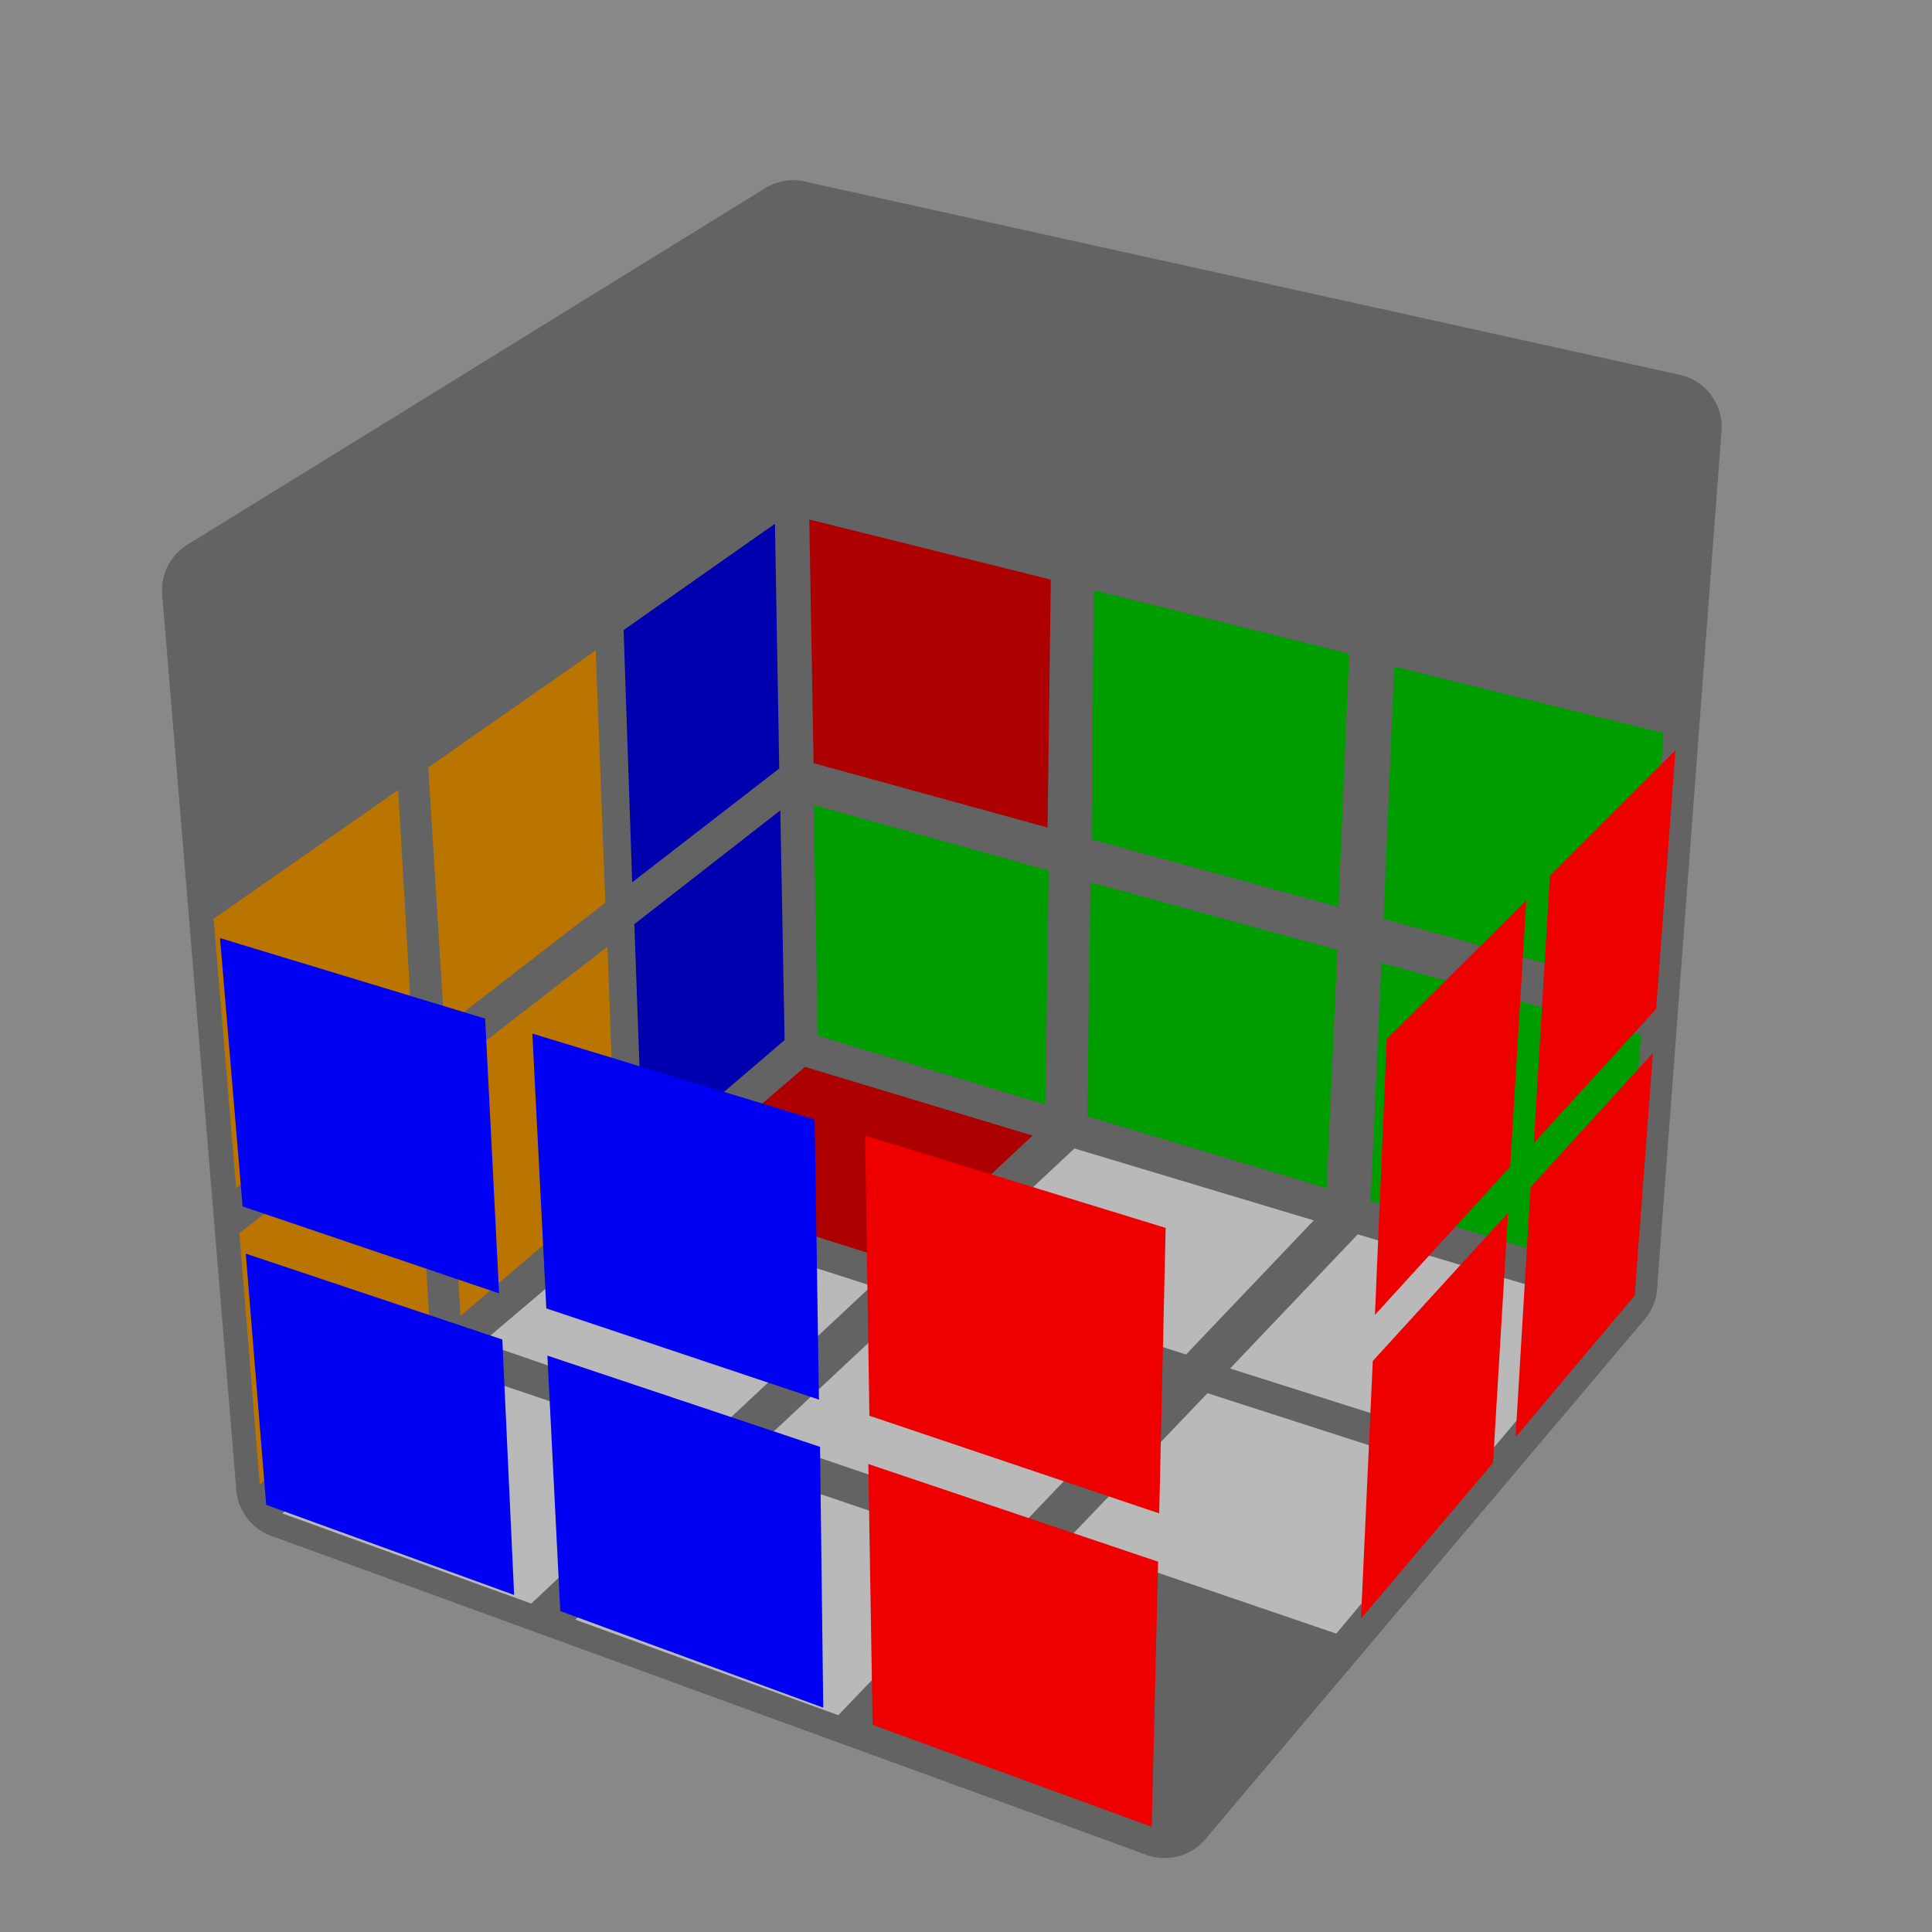
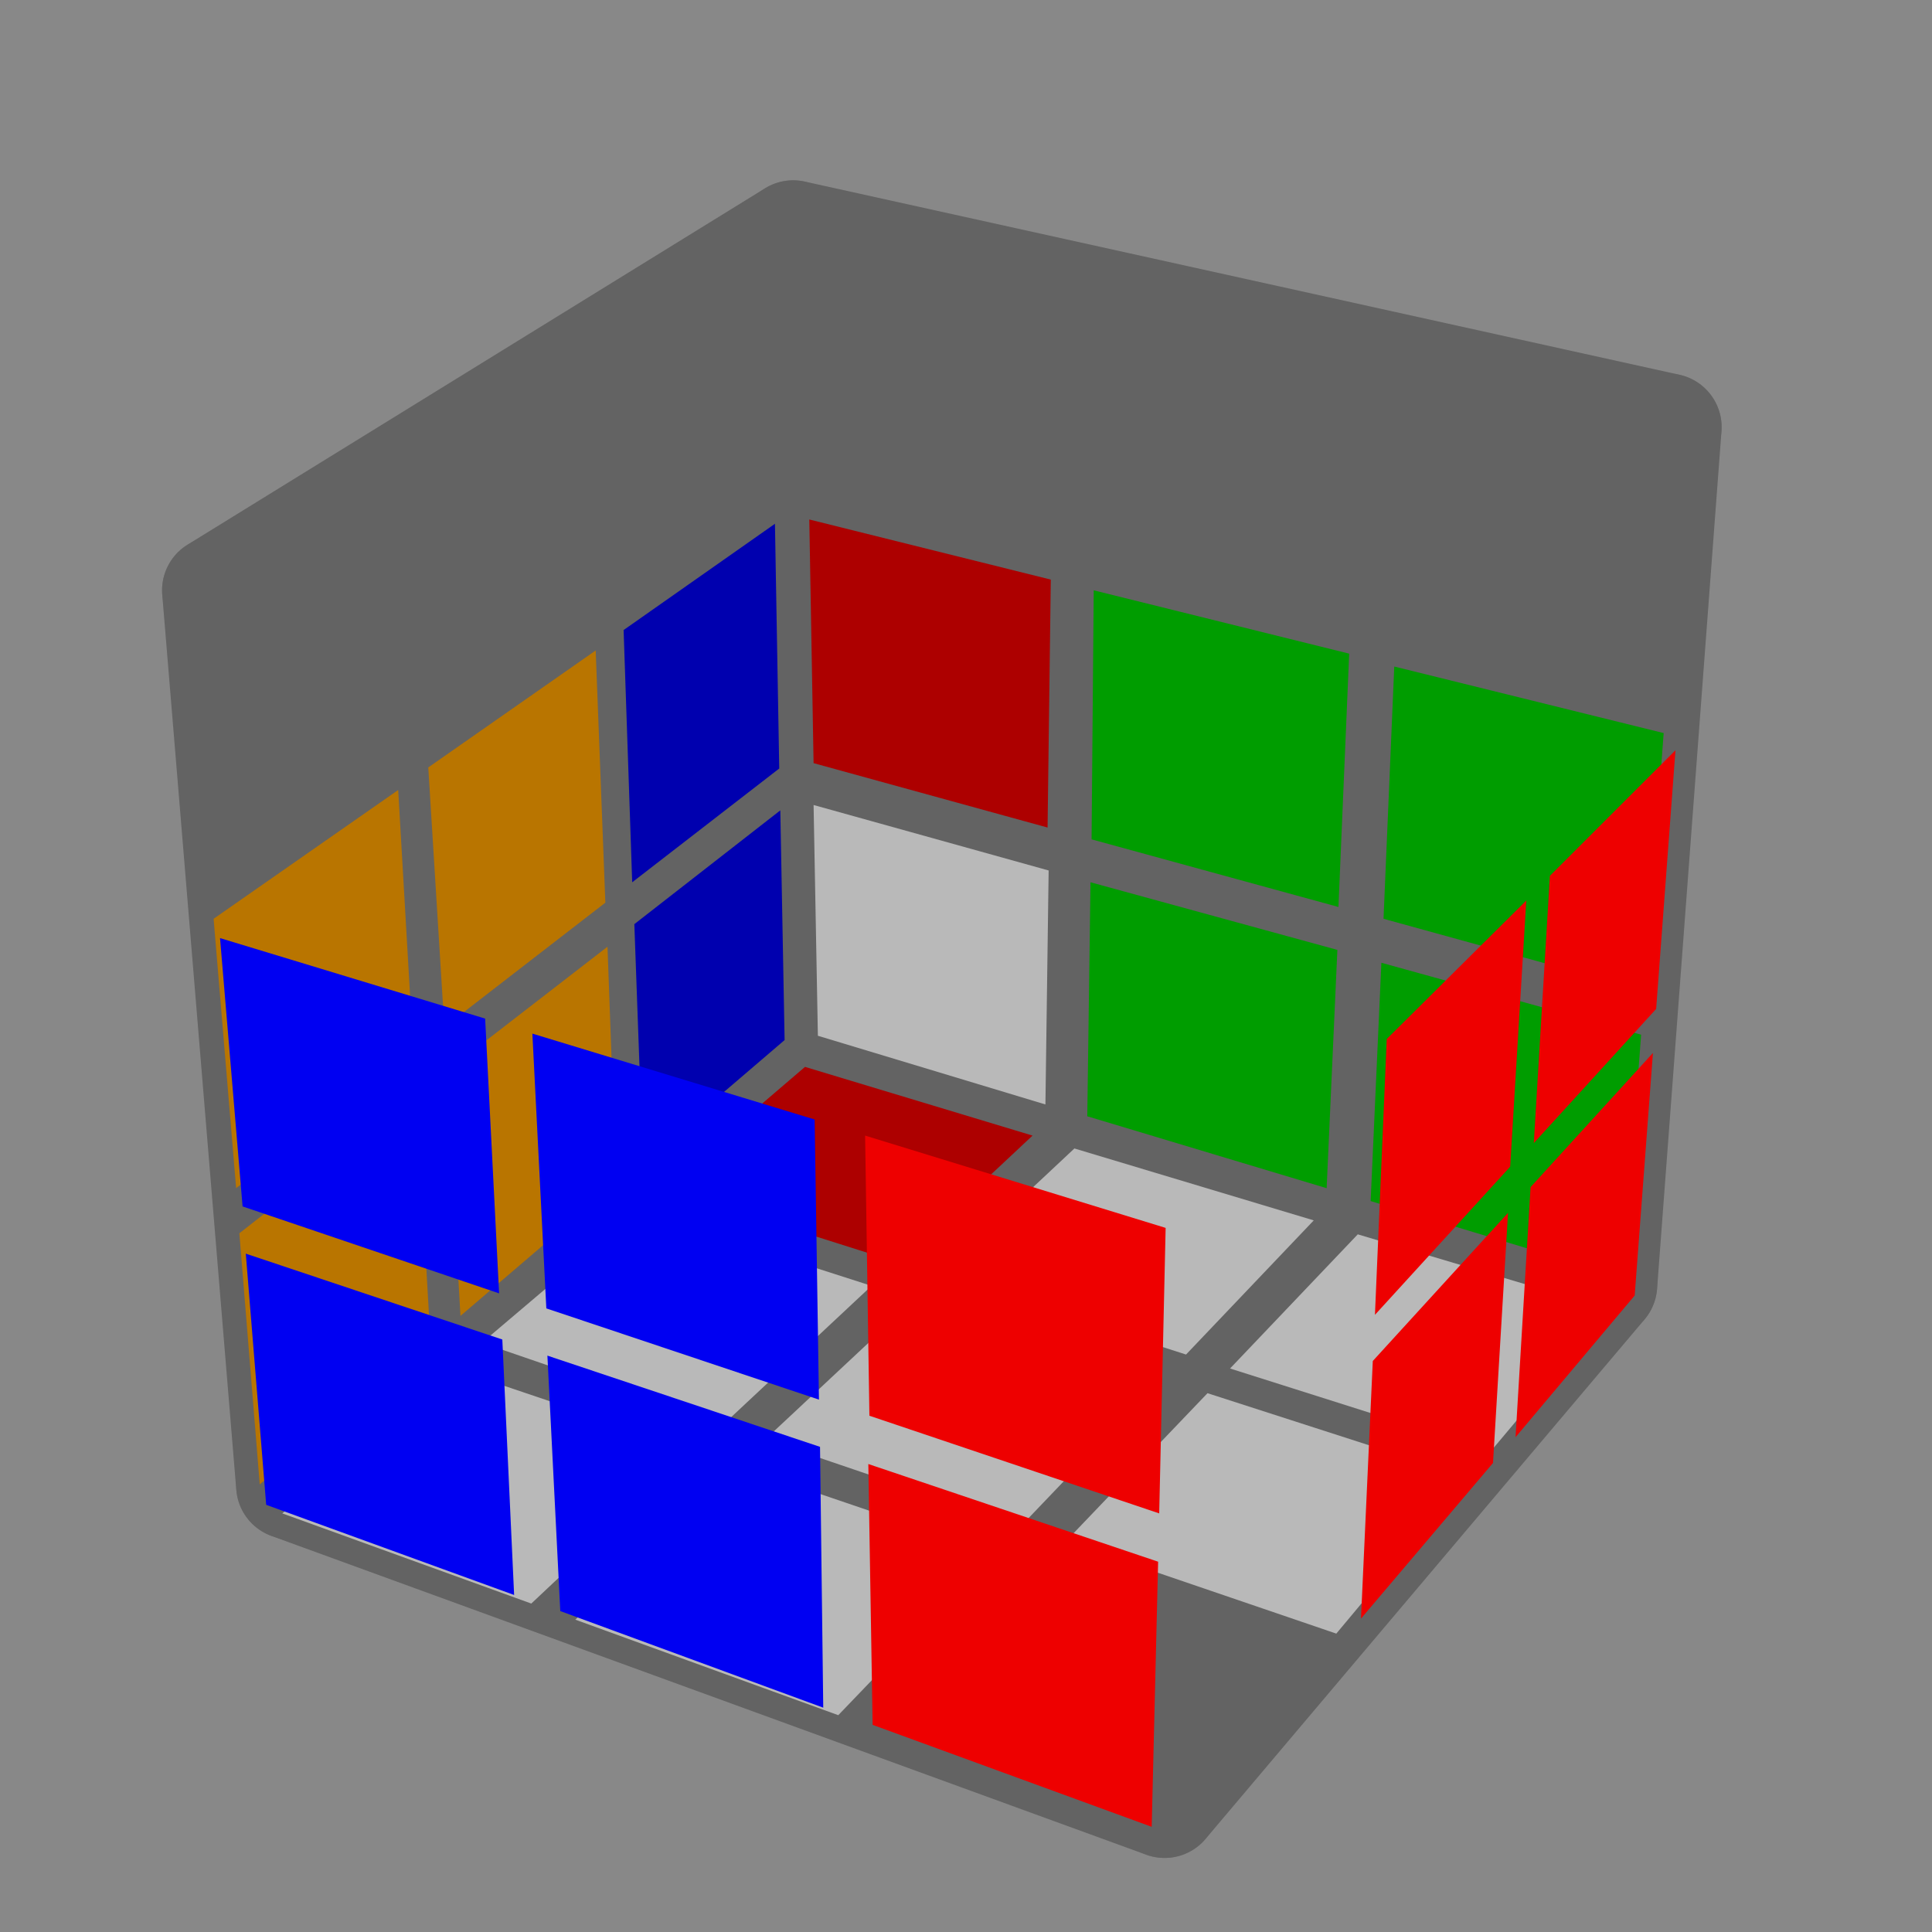
<svg xmlns="http://www.w3.org/2000/svg" version="1.1" width="140" height="140" viewBox="-0.9 -0.9 1.8 1.8">
  <rect fill="#888888" x="-0.9" y="-0.9" width="1.8" height="1.8" />
  <g style="opacity:1;stroke-opacity:0.5;stroke-width:0;stroke-linejoin:round">
    <polygon fill="#000000" stroke="#000000" opacity="0" points="0.672,-0.517 0.412,-0.574 0.402,-0.323 0.652,-0.261" />
    <polygon fill="#000000" stroke="#000000" opacity="0" points="0.368,-0.585 0.123,-0.638 0.12,-0.392 0.358,-0.333" />
    <polygon fill="#000000" stroke="#000000" opacity="0" points="0.082,-0.648 -0.15,-0.699 -0.146,-0.458 0.079,-0.402" />
    <polygon fill="#00D800" stroke="#000000" points="0.65,-0.217 0.399,-0.279 0.389,-0.044 0.632,0.023" />
    <polygon fill="#00D800" stroke="#000000" points="0.357,-0.291 0.119,-0.35 0.117,-0.118 0.347,-0.055" />
    <polygon fill="#EE0000" stroke="#000000" points="0.079,-0.36 -0.146,-0.416 -0.142,-0.189 0.076,-0.129" />
    <polygon fill="#00D800" stroke="#000000" points="0.629,0.064 0.387,-0.003 0.377,0.219 0.612,0.29" />
    <polygon fill="#00D800" stroke="#000000" points="0.346,-0.015 0.116,-0.078 0.113,0.14 0.336,0.207" />
-     <polygon fill="#00D800" stroke="#000000" points="0.077,-0.089 -0.142,-0.15 -0.138,0.065 0.074,0.129" />
+     <polygon fill="#FFFFFF" stroke="#000000" points="0.077,-0.089 -0.142,-0.15 -0.138,0.065 0.074,0.129" />
    <polygon fill="#FFFFFF" stroke="#000000" points="-0.637,0.51 -0.405,0.594 -0.253,0.451 -0.478,0.375" />
    <polygon fill="#FFFFFF" stroke="#000000" points="-0.364,0.609 -0.119,0.698 0.026,0.547 -0.212,0.466" />
    <polygon fill="#000000" stroke="#000000" opacity="0" points="-0.075,0.714 0.185,0.809 0.321,0.648 0.07,0.562" />
    <polygon fill="#FFFFFF" stroke="#000000" points="-0.451,0.351 -0.227,0.428 -0.088,0.298 -0.306,0.228" />
    <polygon fill="#FFFFFF" stroke="#000000" points="-0.187,0.441 0.051,0.522 0.182,0.385 -0.048,0.311" />
    <polygon fill="#FFFFFF" stroke="#000000" points="0.093,0.536 0.345,0.622 0.467,0.476 0.225,0.398" />
    <polygon fill="#EE0000" stroke="#000000" points="-0.282,0.207 -0.064,0.276 0.062,0.158 -0.15,0.094" />
    <polygon fill="#FFFFFF" stroke="#000000" points="-0.025,0.288 0.205,0.362 0.324,0.237 0.101,0.17" />
    <polygon fill="#FFFFFF" stroke="#000000" points="0.246,0.375 0.489,0.452 0.6,0.32 0.365,0.25" />
    <polygon fill="#000000" stroke="#000000" opacity="0" points="-0.183,-0.695 -0.33,-0.605 -0.32,-0.355 -0.179,-0.454" />
    <polygon fill="#000000" stroke="#000000" opacity="0" points="-0.356,-0.587 -0.518,-0.488 -0.503,-0.228 -0.347,-0.337" />
    <polygon fill="#000000" stroke="#000000" opacity="0" points="-0.547,-0.468 -0.726,-0.358 -0.704,-0.089 -0.532,-0.209" />
    <polygon fill="#0000F2" stroke="#000000" points="-0.178,-0.412 -0.319,-0.313 -0.311,-0.078 -0.174,-0.184" />
    <polygon fill="#FFA100" stroke="#000000" points="-0.345,-0.294 -0.501,-0.185 -0.486,0.057 -0.336,-0.059" />
    <polygon fill="#FFA100" stroke="#000000" points="-0.529,-0.164 -0.701,-0.044 -0.68,0.207 -0.515,0.078" />
    <polygon fill="#0000F2" stroke="#000000" points="-0.173,-0.145 -0.309,-0.039 -0.301,0.182 -0.169,0.069" />
    <polygon fill="#FFA100" stroke="#000000" points="-0.334,-0.018 -0.484,0.098 -0.471,0.326 -0.326,0.202" />
    <polygon fill="#FFA100" stroke="#000000" points="-0.512,0.12 -0.677,0.249 -0.658,0.483 -0.499,0.348" />
  </g>
  <g style="stroke-width:0.1;stroke-linejoin:round;opacity:0.15">
    <polygon fill="#000000" stroke="#000000" points="0.654,-0.502 -0.161,-0.682 -0.147,0.074 0.594,0.297" />
    <polygon fill="#000000" stroke="#000000" points="-0.63,0.484 0.185,0.781 0.594,0.297 -0.147,0.074" />
    <polygon fill="#000000" stroke="#000000" points="-0.161,-0.682 -0.699,-0.35 -0.63,0.484 -0.147,0.074" />
  </g>
  <g style="stroke-width:0.1;stroke-linejoin:round;opacity:0.15">
    <polygon fill="#000000" stroke="#000000" points="0.207,-0.103 0.654,-0.502 0.594,0.297 0.185,0.781" />
    <polygon fill="#000000" stroke="#000000" points="-0.161,-0.682 0.654,-0.502 0.207,-0.103 -0.699,-0.35" />
    <polygon fill="#000000" stroke="#000000" points="-0.699,-0.35 0.207,-0.103 0.185,0.781 -0.63,0.484" />
  </g>
  <g style="opacity:1;stroke-opacity:0.5;stroke-width:0;stroke-linejoin:round">
    <polygon fill="#000000" stroke="#000000" opacity="0" points="0.232,-0.097 0.382,-0.231 0.37,0.045 0.225,0.19" />
    <polygon fill="#000000" stroke="#000000" opacity="0" points="0.407,-0.255 0.541,-0.374 0.525,-0.108 0.395,0.022" />
    <polygon fill="#000000" stroke="#000000" opacity="0" points="0.563,-0.395 0.683,-0.502 0.664,-0.246 0.547,-0.129" />
    <polygon fill="#000000" stroke="#000000" opacity="0" points="0.223,0.238 0.368,0.093 0.357,0.35 0.217,0.504" />
    <polygon fill="#EE0000" stroke="#000000" points="0.392,0.068 0.522,-0.061 0.507,0.187 0.381,0.325" />
    <polygon fill="#EE0000" stroke="#000000" points="0.544,-0.084 0.661,-0.201 0.643,0.04 0.529,0.165" />
    <polygon fill="#000000" stroke="#000000" opacity="0" points="0.215,0.548 0.355,0.395 0.345,0.634 0.209,0.795" />
    <polygon fill="#EE0000" stroke="#000000" points="0.379,0.368 0.505,0.23 0.491,0.463 0.368,0.608" />
    <polygon fill="#EE0000" stroke="#000000" points="0.526,0.206 0.64,0.081 0.623,0.307 0.512,0.439" />
    <polygon fill="#000000" stroke="#000000" opacity="0" points="-0.163,-0.712 0.069,-0.661 -0.07,-0.566 -0.309,-0.622" />
    <polygon fill="#000000" stroke="#000000" opacity="0" points="0.112,-0.651 0.357,-0.597 0.227,-0.496 -0.027,-0.556" />
    <polygon fill="#000000" stroke="#000000" opacity="0" points="0.403,-0.587 0.662,-0.53 0.542,-0.423 0.272,-0.486" />
    <polygon fill="#000000" stroke="#000000" opacity="0" points="-0.336,-0.605 -0.096,-0.548 -0.25,-0.443 -0.497,-0.505" />
    <polygon fill="#000000" stroke="#000000" opacity="0" points="-0.052,-0.538 0.202,-0.478 0.057,-0.366 -0.206,-0.432" />
    <polygon fill="#000000" stroke="#000000" opacity="0" points="0.249,-0.466 0.519,-0.403 0.385,-0.284 0.104,-0.354" />
    <polygon fill="#000000" stroke="#000000" opacity="0" points="-0.527,-0.486 -0.279,-0.424 -0.45,-0.306 -0.705,-0.376" />
    <polygon fill="#000000" stroke="#000000" opacity="0" points="-0.233,-0.412 0.03,-0.345 -0.132,-0.22 -0.404,-0.294" />
    <polygon fill="#000000" stroke="#000000" opacity="0" points="0.078,-0.332 0.359,-0.262 0.209,-0.128 -0.083,-0.207" />
    <polygon fill="#000000" stroke="#000000" opacity="0" points="-0.72,-0.342 -0.465,-0.272 -0.451,0.003 -0.698,-0.073" />
    <polygon fill="#000000" stroke="#000000" opacity="0" points="-0.419,-0.259 -0.146,-0.185 -0.143,0.096 -0.405,0.016" />
    <polygon fill="#000000" stroke="#000000" opacity="0" points="-0.098,-0.171 0.194,-0.092 0.186,0.196 -0.094,0.11" />
    <polygon fill="#0000F2" stroke="#000000" points="-0.695,-0.026 -0.448,0.049 -0.435,0.305 -0.674,0.224" />
    <polygon fill="#0000F2" stroke="#000000" points="-0.404,0.063 -0.141,0.143 -0.137,0.404 -0.391,0.319" />
    <polygon fill="#EE0000" stroke="#000000" points="-0.094,0.158 0.186,0.244 0.18,0.51 -0.09,0.419" />
    <polygon fill="#0000F2" stroke="#000000" points="-0.671,0.268 -0.432,0.348 -0.421,0.586 -0.652,0.502" />
    <polygon fill="#0000F2" stroke="#000000" points="-0.39,0.363 -0.136,0.448 -0.133,0.691 -0.378,0.601" />
    <polygon fill="#EE0000" stroke="#000000" points="-0.091,0.464 0.179,0.555 0.173,0.802 -0.087,0.707" />
  </g>
</svg>
